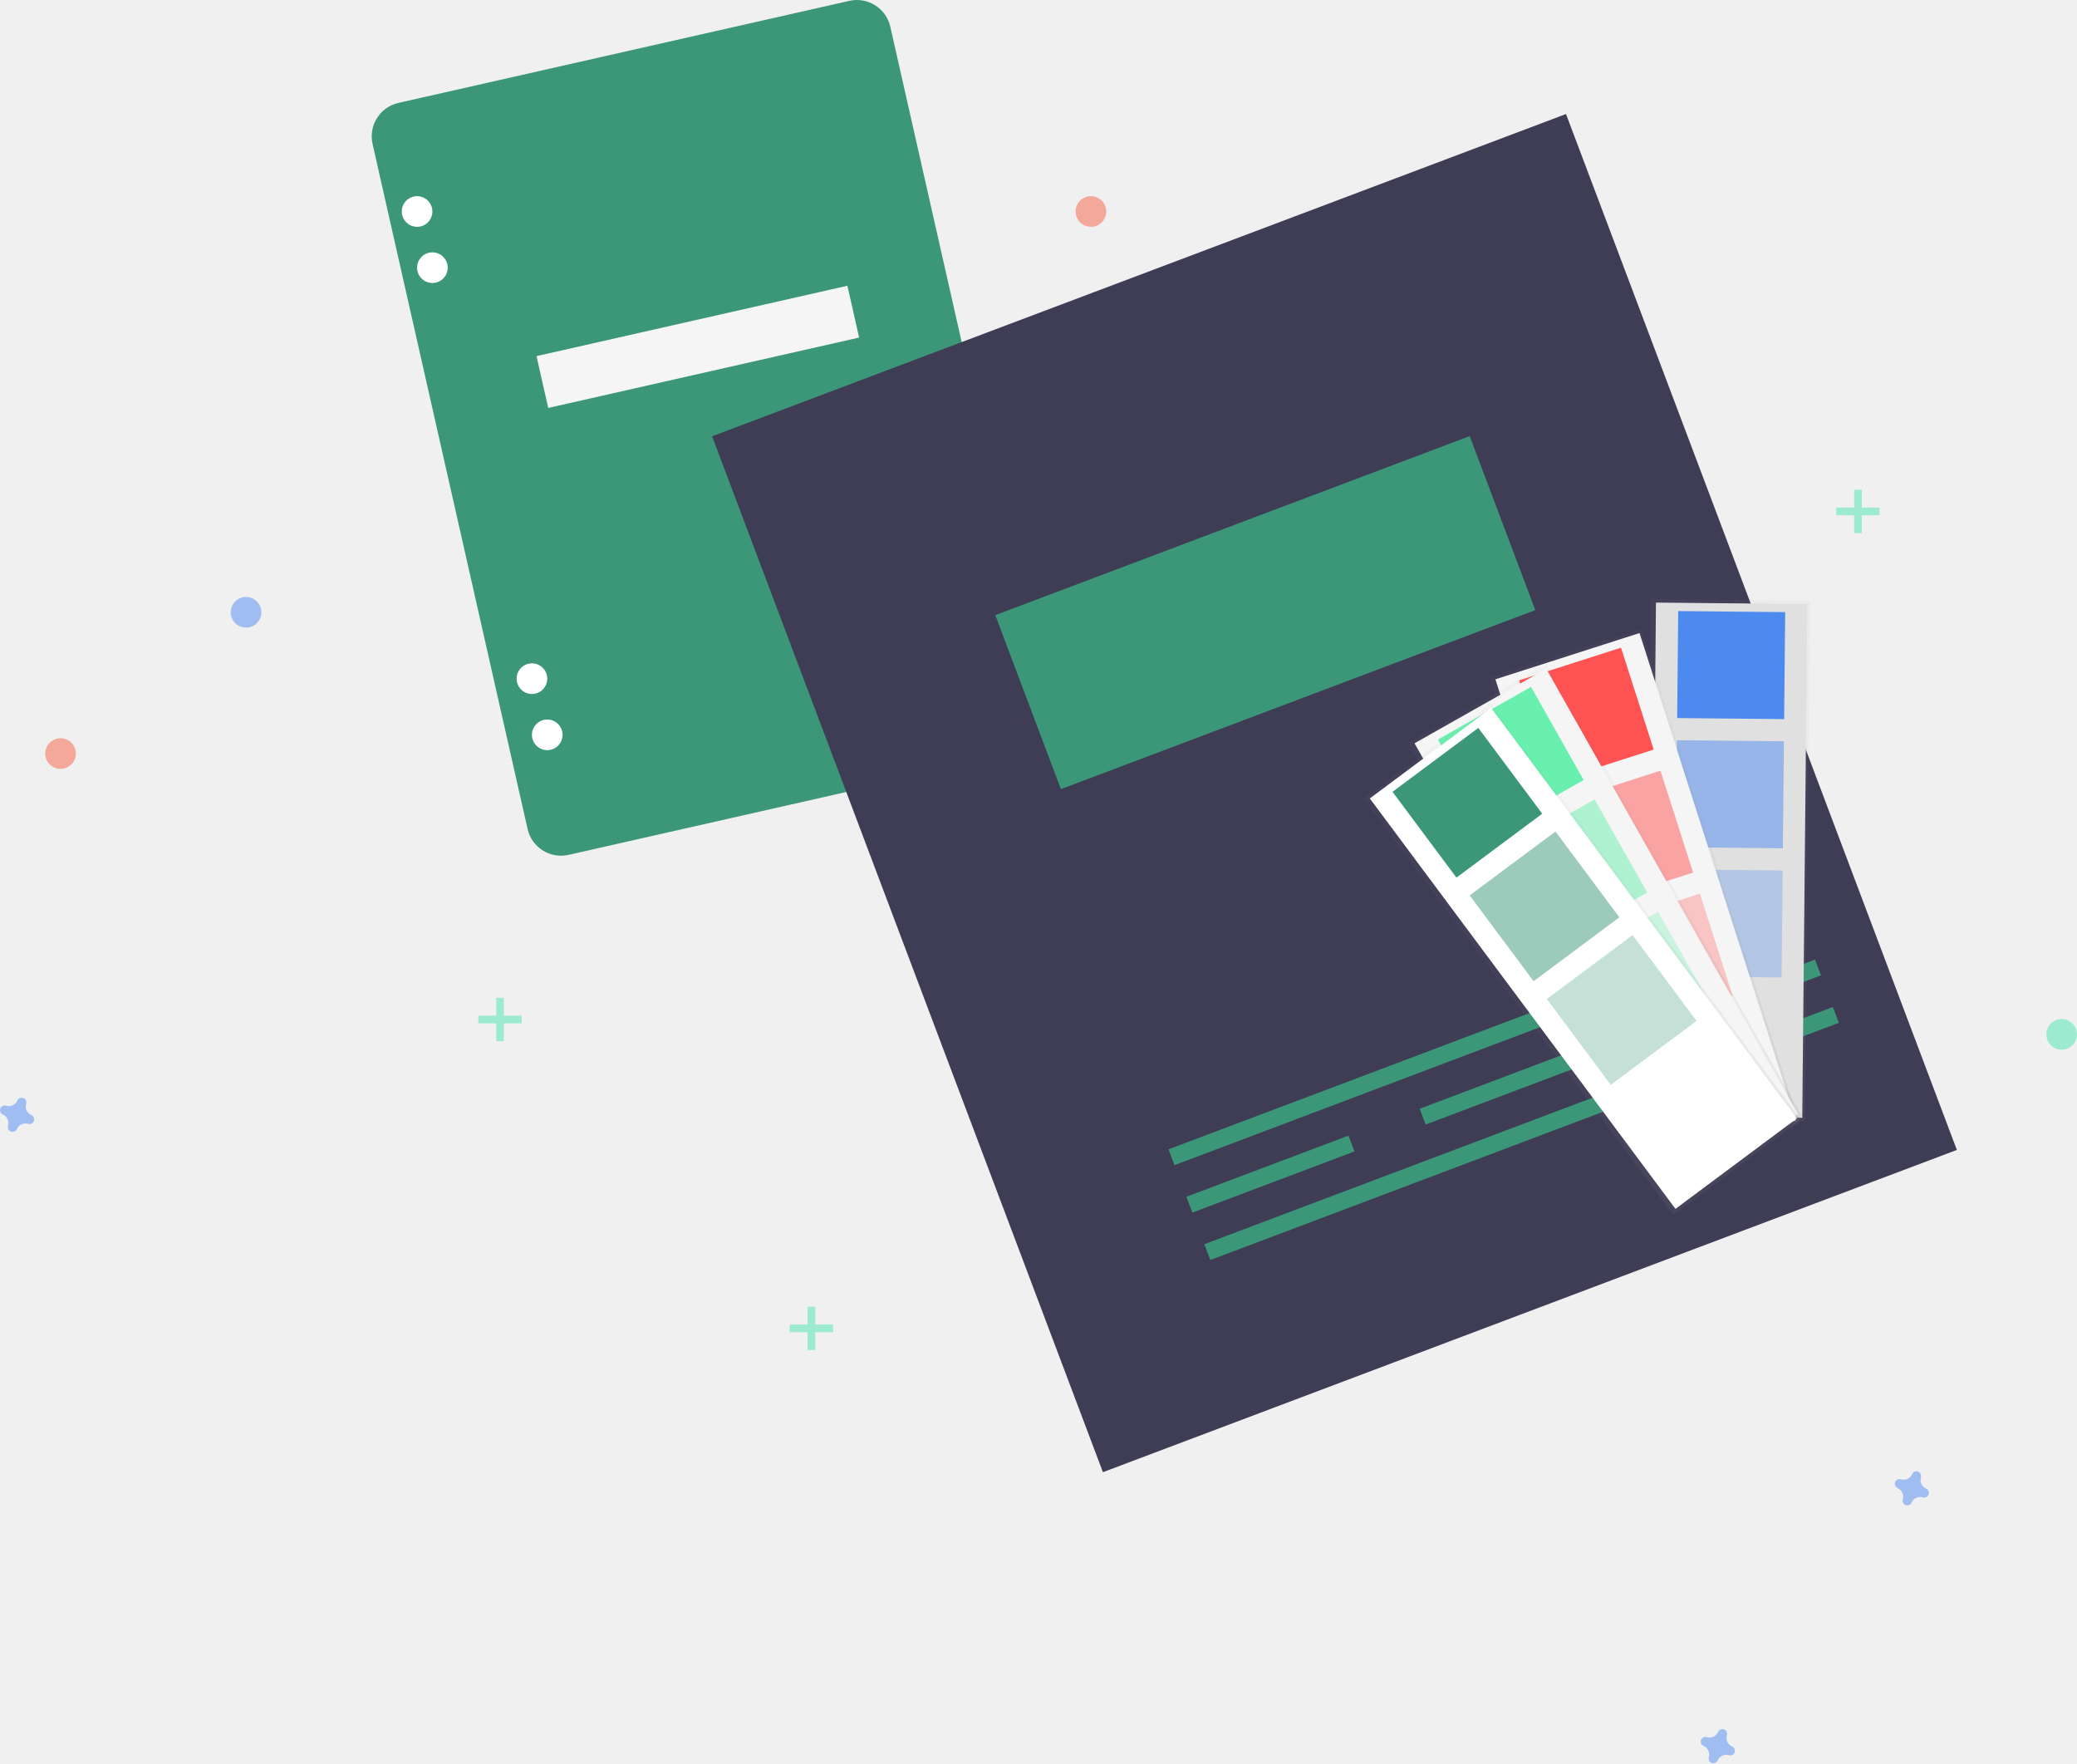
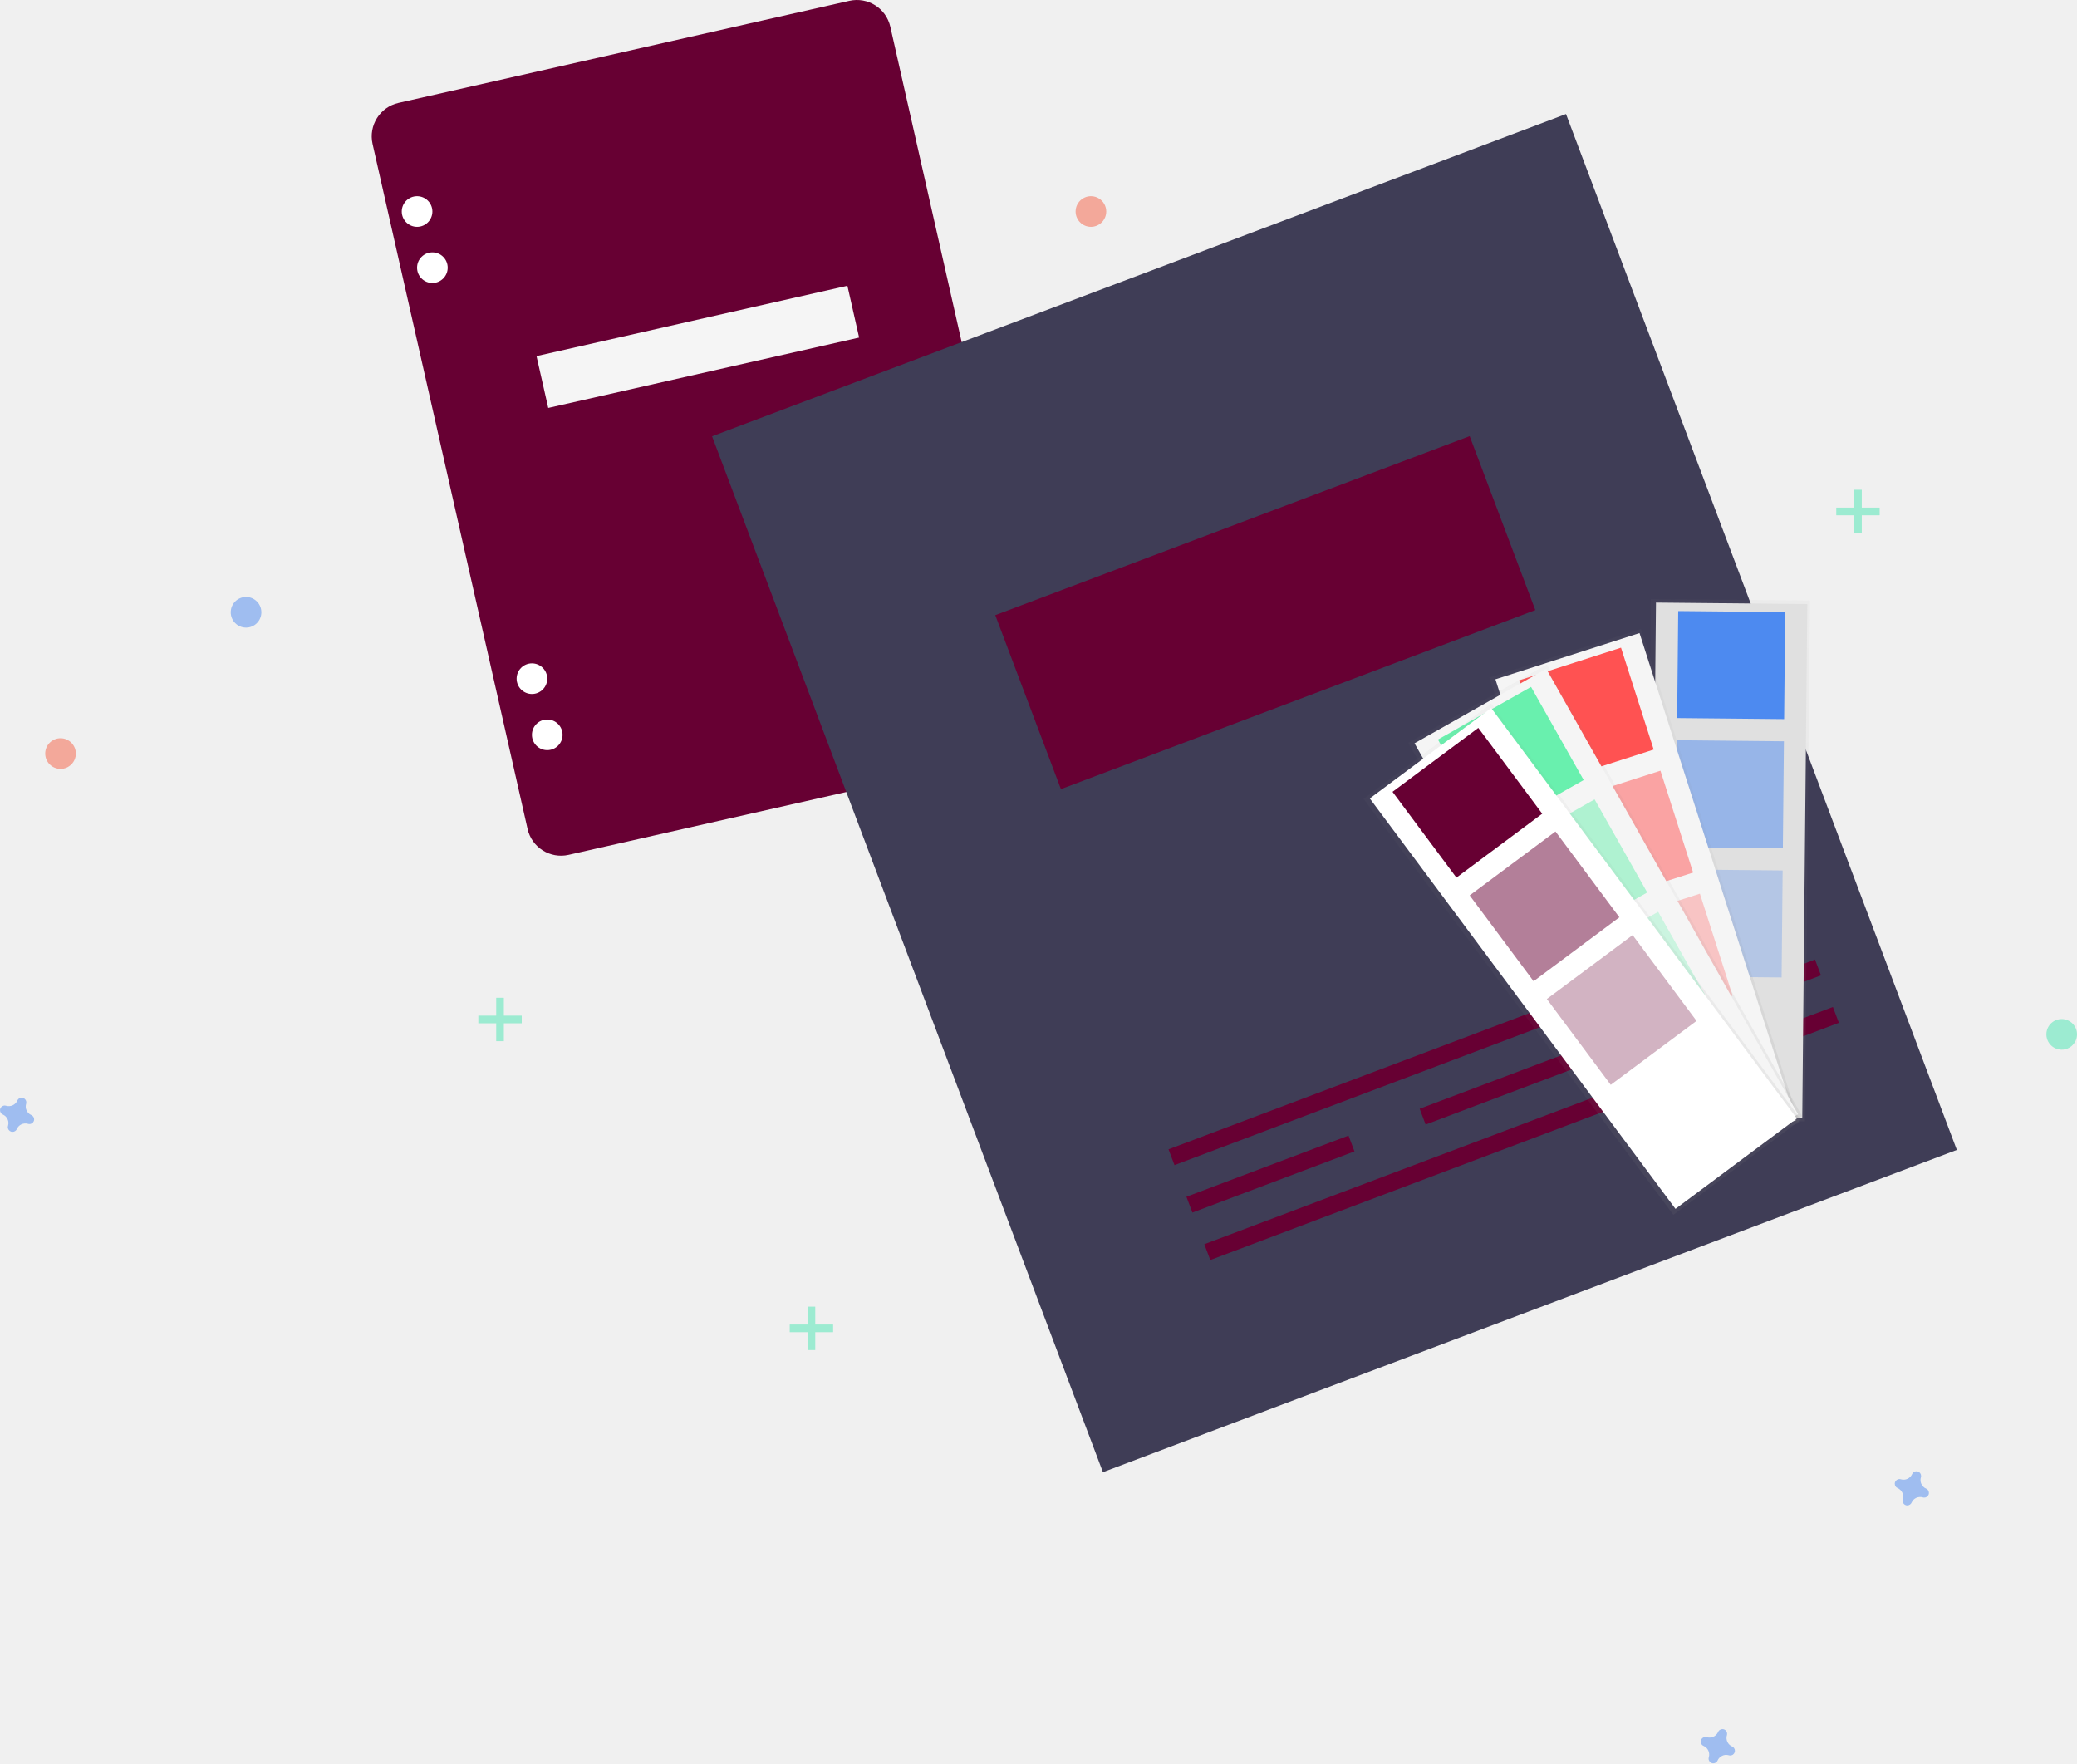
<svg xmlns="http://www.w3.org/2000/svg" xmlns:xlink="http://www.w3.org/1999/xlink" id="f31880e0-b367-484e-a419-f98cd1dead11" data-name="Layer 1" width="813.716" height="690.73" viewBox="0 0 813.716 690.73">
  <defs>
    <linearGradient id="a85ba63f-8549-4f69-990e-10de2daaa97e" x1="605.019" y1="672.369" x2="605.019" y2="468.407" gradientTransform="translate(1440.445 -163.4341) rotate(90)" gradientUnits="userSpaceOnUse">
      <stop offset="0" stop-color="gray" stop-opacity="0.25" />
      <stop offset="0.535" stop-color="gray" stop-opacity="0.12" />
      <stop offset="1" stop-color="gray" stop-opacity="0.1" />
    </linearGradient>
    <linearGradient id="fdf4694c-a3d1-47e0-8113-61d7fbddb30b" x1="595.382" y1="777.132" x2="595.382" y2="573.931" gradientTransform="translate(241.9772 -218.25)" xlink:href="#a85ba63f-8549-4f69-990e-10de2daaa97e" />
    <linearGradient id="ad62446a-526e-4d60-a026-0c607e66ba72" x1="562.29" y1="792.261" x2="562.29" y2="589.059" gradientTransform="translate(259.712 -221.9348)" xlink:href="#a85ba63f-8549-4f69-990e-10de2daaa97e" />
    <linearGradient id="a55ec3fc-d644-4cb8-8fe1-ec8babf6d4d9" x1="546.388" y1="810.629" x2="546.388" y2="607.427" gradientTransform="translate(266.6499 -228.638)" xlink:href="#a85ba63f-8549-4f69-990e-10de2daaa97e" />
  </defs>
-   <rect x="366.904" y="121.232" width="207.972" height="302.01" rx="13.435" transform="translate(-241.6191 6.02203) rotate(-12.75221)" fill="#3b9778" />
+   <rect x="366.904" y="121.232" width="207.972" height="302.01" rx="13.435" transform="translate(-241.6191 6.02203) rotate(-12.75221)" fill="#670033" />
  <circle cx="163.399" cy="82.853" r="6" fill="#fff" />
  <circle cx="169.399" cy="104.853" r="6" fill="#fff" />
  <circle cx="208.399" cy="265.853" r="6" fill="#fff" />
  <circle cx="214.399" cy="287.853" r="6" fill="#fff" />
  <rect x="404.091" y="230.098" width="124.876" height="20.813" transform="translate(-234.7221 4.27656) rotate(-12.75221)" fill="#f5f5f5" />
  <rect x="537.16" y="198.456" width="357.573" height="433.723" transform="matrix(0.93561, -0.35305, 0.35305, 0.93561, -293.6657, 174.8728)" fill="#3f3d56" />
-   <rect x="646.937" y="526.299" width="160.577" height="6.622" transform="translate(-333.2898 186.2146) rotate(-20.67386)" fill="#3b9778" />
-   <rect x="657.659" y="545.353" width="263.213" height="6.622" transform="translate(-336.0217 209.3449) rotate(-20.67386)" fill="#3b9778" />
-   <rect x="832.684" y="473.698" width="67.873" height="6.622" transform="translate(-305.7431 232.0404) rotate(-20.67386)" fill="#3b9778" />
-   <rect x="656.935" y="561.249" width="67.873" height="6.622" transform="translate(-347.97 175.6306) rotate(-20.67386)" fill="#3b9778" />
-   <rect x="748.316" y="526.767" width="67.873" height="6.622" transform="translate(-329.9116 205.672) rotate(-20.67386)" fill="#3b9778" />
-   <rect x="839.697" y="492.284" width="67.873" height="6.622" transform="translate(-311.8532 235.7133) rotate(-20.67386)" fill="#3b9778" />
-   <rect x="589.528" y="308.196" width="198.652" height="72.839" transform="translate(-270.449 160.7548) rotate(-20.67386)" fill="#3b9778" />
+   <rect x="646.937" y="526.299" width="160.577" height="6.622" transform="translate(-333.2898 186.2146) rotate(-20.67386)" fill="#670033" />
+   <rect x="657.659" y="545.353" width="263.213" height="6.622" transform="translate(-336.0217 209.3449) rotate(-20.67386)" fill="#670033" />
+   <rect x="832.684" y="473.698" width="67.873" height="6.622" transform="translate(-305.7431 232.0404) rotate(-20.67386)" fill="#670033" />
+   <rect x="656.935" y="561.249" width="67.873" height="6.622" transform="translate(-347.97 175.6306) rotate(-20.67386)" fill="#670033" />
+   <rect x="748.316" y="526.767" width="67.873" height="6.622" transform="translate(-329.9116 205.672) rotate(-20.67386)" fill="#670033" />
+   <rect x="839.697" y="492.284" width="67.873" height="6.622" transform="translate(-311.8532 235.7133) rotate(-20.67386)" fill="#670033" />
+   <rect x="589.528" y="308.196" width="198.652" height="72.839" transform="translate(-270.449 160.7548) rotate(-20.67386)" fill="#670033" />
  <g opacity="0.5">
    <rect x="726.399" y="191.853" width="3" height="17" fill="#47e6b1" />
    <rect x="919.541" y="296.489" width="3" height="17" transform="translate(1032.888 -720.6875) rotate(90)" fill="#47e6b1" />
  </g>
  <g opacity="0.5">
    <rect x="194.399" y="390.853" width="3" height="17" fill="#47e6b1" />
    <rect x="387.541" y="495.489" width="3" height="17" transform="translate(699.8877 10.31252) rotate(90)" fill="#47e6b1" />
  </g>
  <g opacity="0.5">
    <rect x="316.399" y="511.853" width="3" height="17" fill="#47e6b1" />
    <rect x="509.541" y="616.489" width="3" height="17" transform="translate(942.8877 9.31252) rotate(90)" fill="#47e6b1" />
  </g>
  <path d="M947.749,687.783a3.675,3.675,0,0,1-2.047-4.441,1.766,1.766,0,0,0,.08-.408h0a1.843,1.843,0,0,0-3.31-1.221h0a1.766,1.766,0,0,0-.204.362,3.675,3.675,0,0,1-4.441,2.047,1.767,1.767,0,0,0-.408-.08h0a1.843,1.843,0,0,0-1.221,3.31h0a1.767,1.767,0,0,0,.362.204,3.675,3.675,0,0,1,2.047,4.441,1.766,1.766,0,0,0-.08.408h0a1.843,1.843,0,0,0,3.31,1.221h0a1.766,1.766,0,0,0,.204-.362,3.675,3.675,0,0,1,4.441-2.047,1.766,1.766,0,0,0,.408.08h0a1.843,1.843,0,0,0,1.221-3.31h0A1.766,1.766,0,0,0,947.749,687.783Z" transform="translate(-193.1418 -104.635)" fill="#4d8af0" opacity="0.5" />
  <path d="M871.749,788.783a3.675,3.675,0,0,1-2.047-4.441,1.766,1.766,0,0,0,.08-.408h0a1.843,1.843,0,0,0-3.31-1.221h0a1.766,1.766,0,0,0-.204.362,3.675,3.675,0,0,1-4.441,2.047,1.767,1.767,0,0,0-.408-.08h0a1.843,1.843,0,0,0-1.221,3.31h0a1.767,1.767,0,0,0,.362.204,3.675,3.675,0,0,1,2.047,4.441,1.766,1.766,0,0,0-.08.408h0a1.843,1.843,0,0,0,3.31,1.221h0a1.766,1.766,0,0,0,.204-.362,3.675,3.675,0,0,1,4.441-2.047,1.766,1.766,0,0,0,.408.08h0a1.843,1.843,0,0,0,1.221-3.31h0A1.766,1.766,0,0,0,871.749,788.783Z" transform="translate(-193.1418 -104.635)" fill="#4d8af0" opacity="0.5" />
  <path d="M205.431,541.445a3.675,3.675,0,0,1-2.047-4.441,1.766,1.766,0,0,0,.08-.408h0a1.843,1.843,0,0,0-3.31-1.221h0a1.766,1.766,0,0,0-.204.362,3.675,3.675,0,0,1-4.441,2.047,1.766,1.766,0,0,0-.408-.08h0a1.843,1.843,0,0,0-1.221,3.31h0a1.766,1.766,0,0,0,.362.204,3.675,3.675,0,0,1,2.047,4.441,1.767,1.767,0,0,0-.08.408h0a1.843,1.843,0,0,0,3.31,1.221h0a1.766,1.766,0,0,0,.204-.362,3.675,3.675,0,0,1,4.441-2.047,1.766,1.766,0,0,0,.408.08h0a1.843,1.843,0,0,0,1.221-3.31h0A1.766,1.766,0,0,0,205.431,541.445Z" transform="translate(-193.1418 -104.635)" fill="#4d8af0" opacity="0.5" />
  <circle cx="427.399" cy="82.853" r="6" fill="#f55f44" opacity="0.5" />
  <circle cx="96.399" cy="239.853" r="6" fill="#4d8af0" opacity="0.5" />
  <circle cx="807.716" cy="405.192" r="6" fill="#47e6b1" opacity="0.5" />
  <circle cx="23.716" cy="295.192" r="6" fill="#f55f44" opacity="0.5" />
  <g opacity="0.5">
    <rect x="768.076" y="410.405" width="203.962" height="62.358" transform="translate(226.8031 1202.625) rotate(-89.43704)" fill="url(#a85ba63f-8549-4f69-990e-10de2daaa97e)" />
  </g>
  <rect x="840.922" y="340.973" width="59.291" height="201.233" transform="translate(-188.761 -113.1673) rotate(0.56296)" fill="#e0e0e0" />
  <rect x="850.417" y="344.213" width="41.913" height="41.913" transform="translate(-189.5118 -113.1789) rotate(0.56296)" fill="#4d8af0" />
  <rect x="849.92" y="394.813" width="41.913" height="41.913" transform="translate(-189.0147 -113.1716) rotate(0.56296)" fill="#4d8af0" opacity="0.5" />
  <rect x="849.423" y="445.413" width="41.913" height="41.913" transform="translate(-188.5175 -113.1643) rotate(0.56296)" fill="#4d8af0" opacity="0.3" />
  <g opacity="0.5">
    <rect x="806.183" y="355.683" width="62.358" height="203.202" transform="matrix(0.95222, -0.30542, 0.30542, 0.95222, -292.7952, 172.9655)" fill="url(#fdf4694c-a3d1-47e0-8113-61d7fbddb30b)" />
  </g>
  <rect x="808.203" y="356.891" width="59.291" height="200.473" transform="translate(-292.7242 173.1067) rotate(-17.78365)" fill="#f5f5f5" />
  <rect x="793.702" y="363.749" width="41.913" height="41.913" transform="translate(-271.7128 162.5635) rotate(-17.78365)" fill="#ff5252" />
  <rect x="809.157" y="411.934" width="41.913" height="41.913" transform="translate(-285.6909 169.5862) rotate(-17.78365)" fill="#ff5252" opacity="0.5" />
  <rect x="824.613" y="460.118" width="41.913" height="41.913" transform="translate(-299.6691 176.609) rotate(-17.78365)" fill="#ff5252" opacity="0.3" />
  <g opacity="0.5">
    <rect x="790.823" y="367.124" width="62.358" height="203.202" transform="translate(-317.3839 360.5426) rotate(-29.47802)" fill="url(#ad62446a-526e-4d60-a026-0c607e66ba72)" />
  </g>
  <rect x="792.801" y="368.237" width="59.291" height="200.474" transform="translate(-317.2026 360.729) rotate(-29.47802)" fill="#f5f5f5" />
  <rect x="764.078" y="381.312" width="41.913" height="41.913" transform="translate(-289.4671 333.7483) rotate(-29.47802)" fill="#69f0ae" />
  <rect x="788.979" y="425.364" width="41.913" height="41.913" transform="translate(-307.9208 351.7044) rotate(-29.47802)" fill="#69f0ae" opacity="0.5" />
  <rect x="813.88" y="469.415" width="41.913" height="41.913" transform="translate(-326.3745 369.6606) rotate(-29.47802)" fill="#69f0ae" opacity="0.3" />
  <g opacity="0.5">
    <rect x="781.859" y="378.789" width="62.358" height="203.202" transform="translate(-319.1042 476.1707) rotate(-36.68101)" fill="url(#a55ec3fc-d644-4cb8-8fe1-ec8babf6d4d9)" />
  </g>
  <rect x="783.802" y="379.848" width="59.291" height="200.474" transform="translate(-318.8407 476.3551) rotate(-36.68101)" fill="#fff" />
-   <rect x="747.066" y="398.142" width="41.913" height="41.913" transform="translate(-291.4058 437.1427) rotate(-36.68101)" fill="#3b9778" />
-   <rect x="777.293" y="438.724" width="41.913" height="41.913" transform="translate(-309.6618 463.2358) rotate(-36.68101)" fill="#3b9778" opacity="0.5" />
-   <rect x="807.521" y="479.306" width="41.913" height="41.913" transform="translate(-327.9177 489.3288) rotate(-36.68101)" fill="#3b9778" opacity="0.3" />
+   <rect x="747.066" y="398.142" width="41.913" height="41.913" transform="translate(-291.4058 437.1427) rotate(-36.68101)" fill="#670033" />
+   <rect x="777.293" y="438.724" width="41.913" height="41.913" transform="translate(-309.6618 463.2358) rotate(-36.68101)" fill="#670033" opacity="0.5" />
+   <rect x="807.521" y="479.306" width="41.913" height="41.913" transform="translate(-327.9177 489.3288) rotate(-36.68101)" fill="#670033" opacity="0.3" />
</svg>
